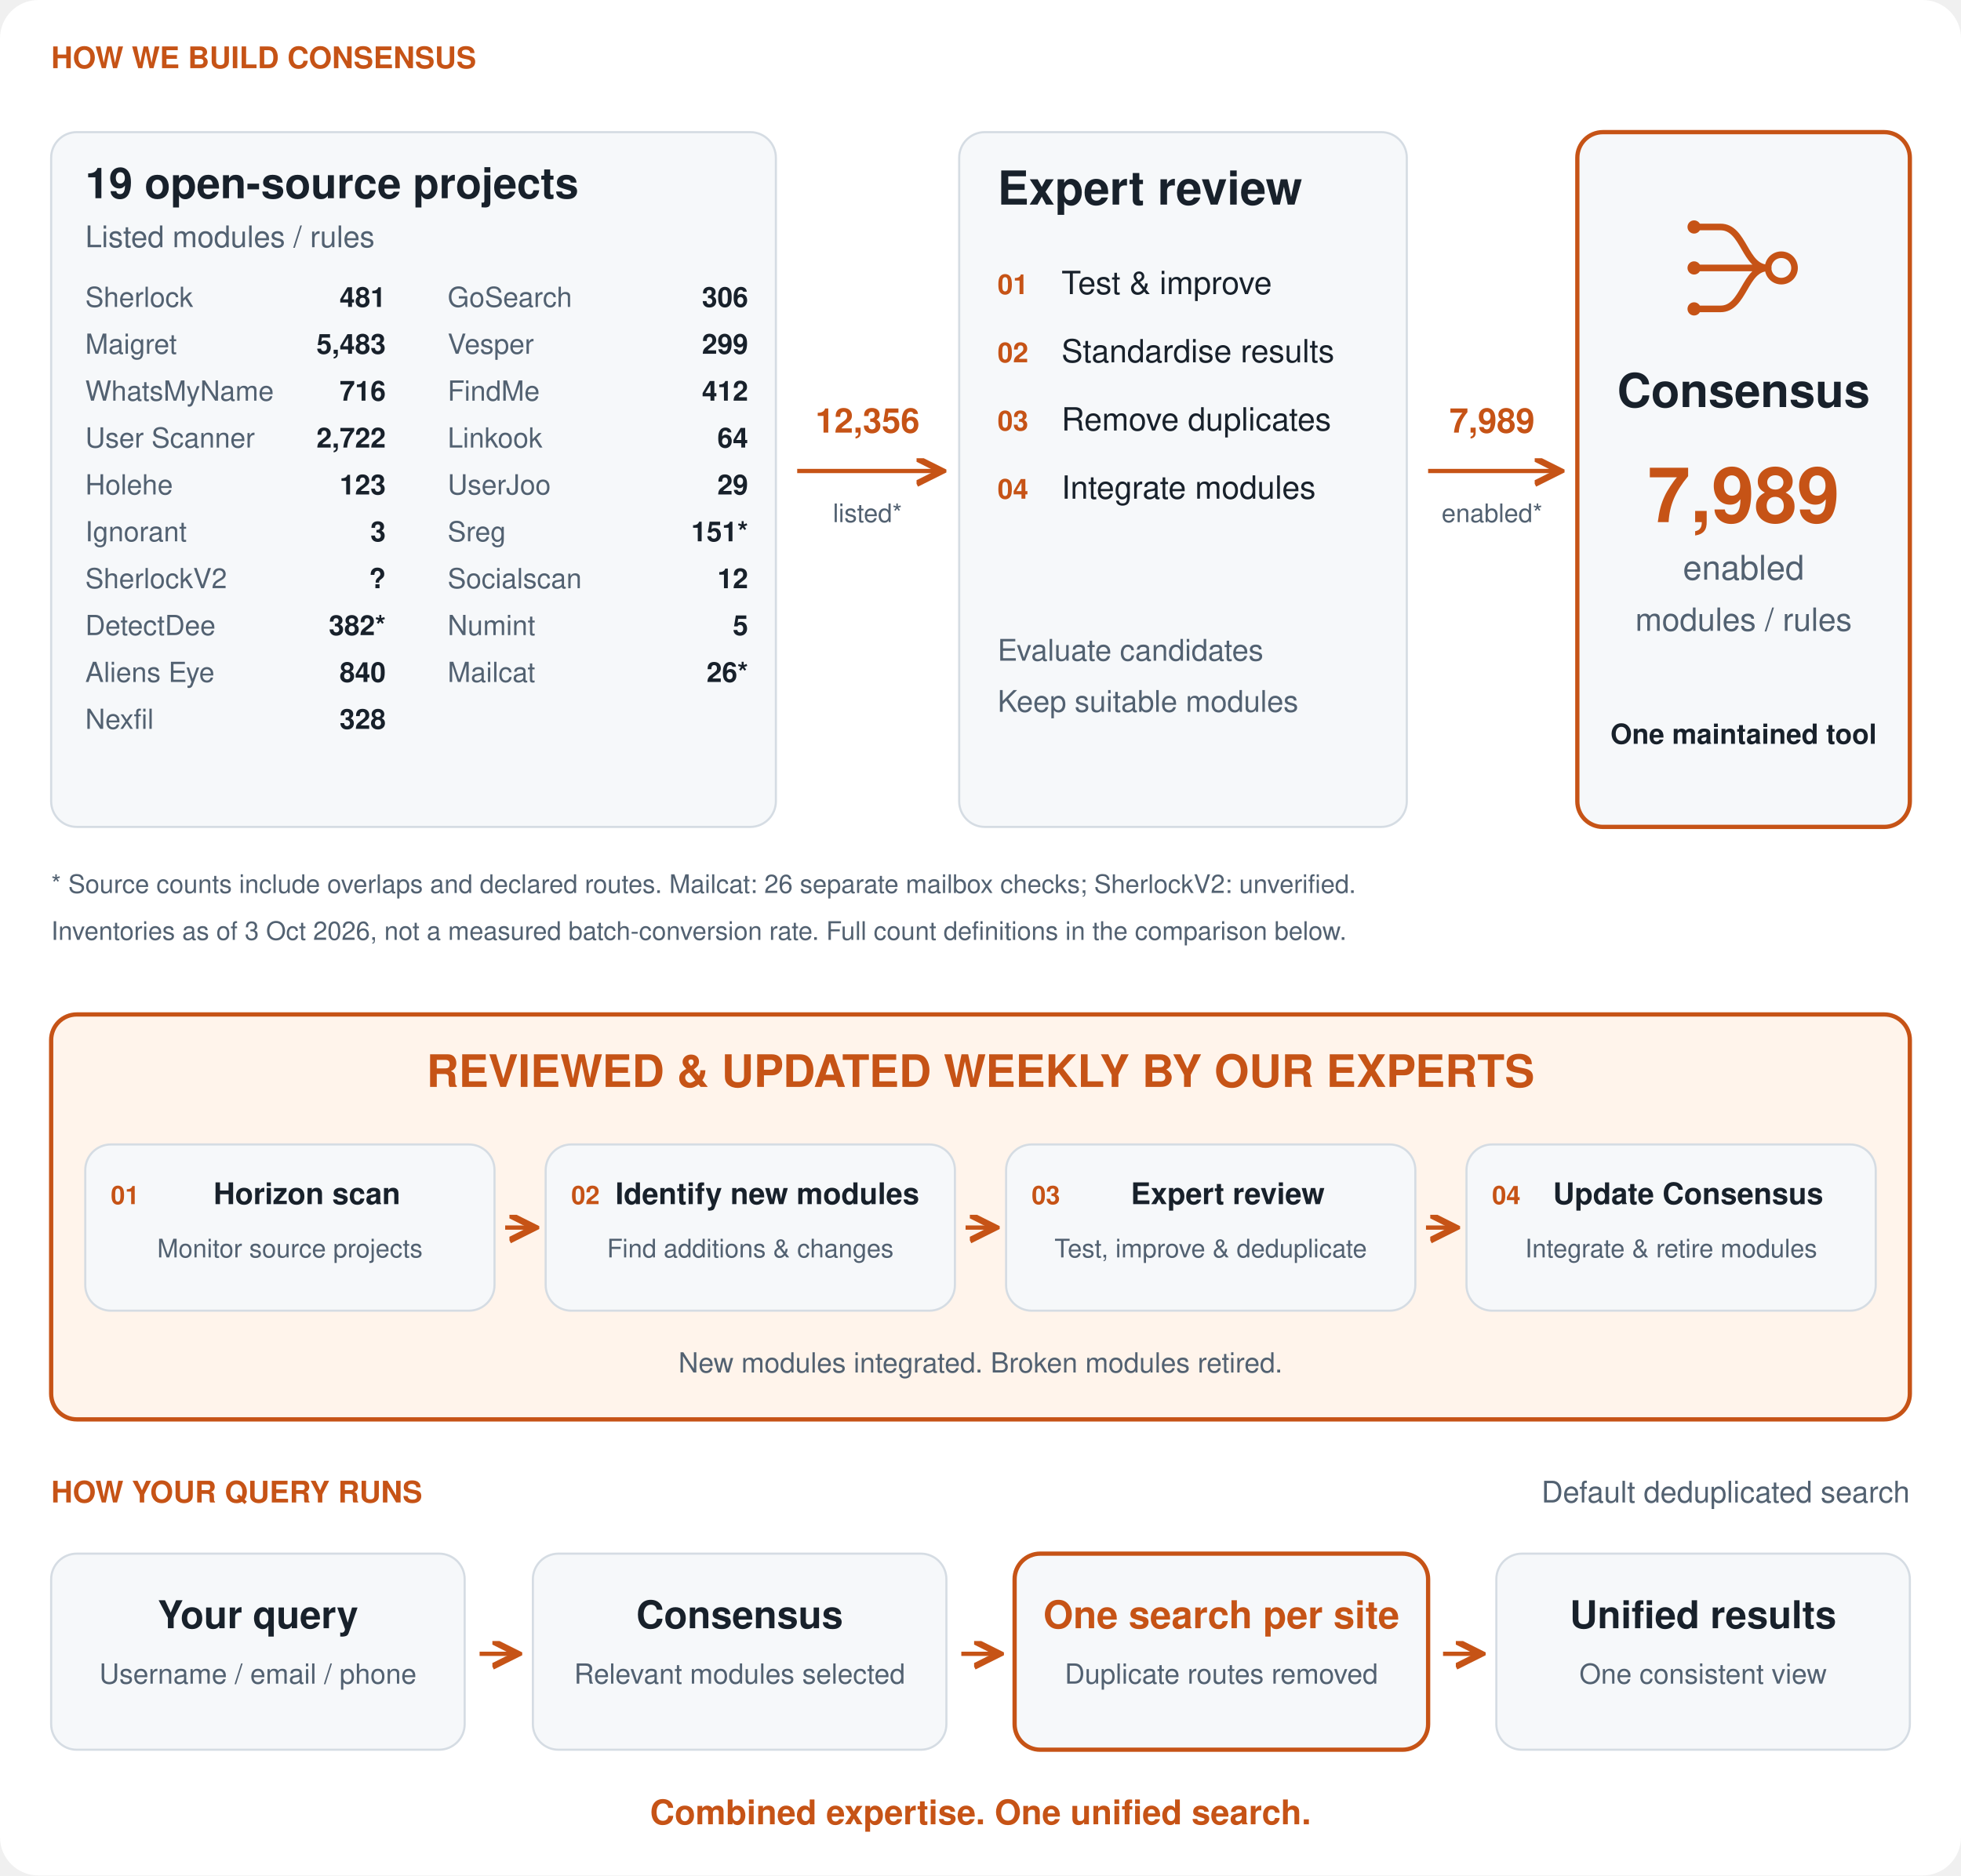
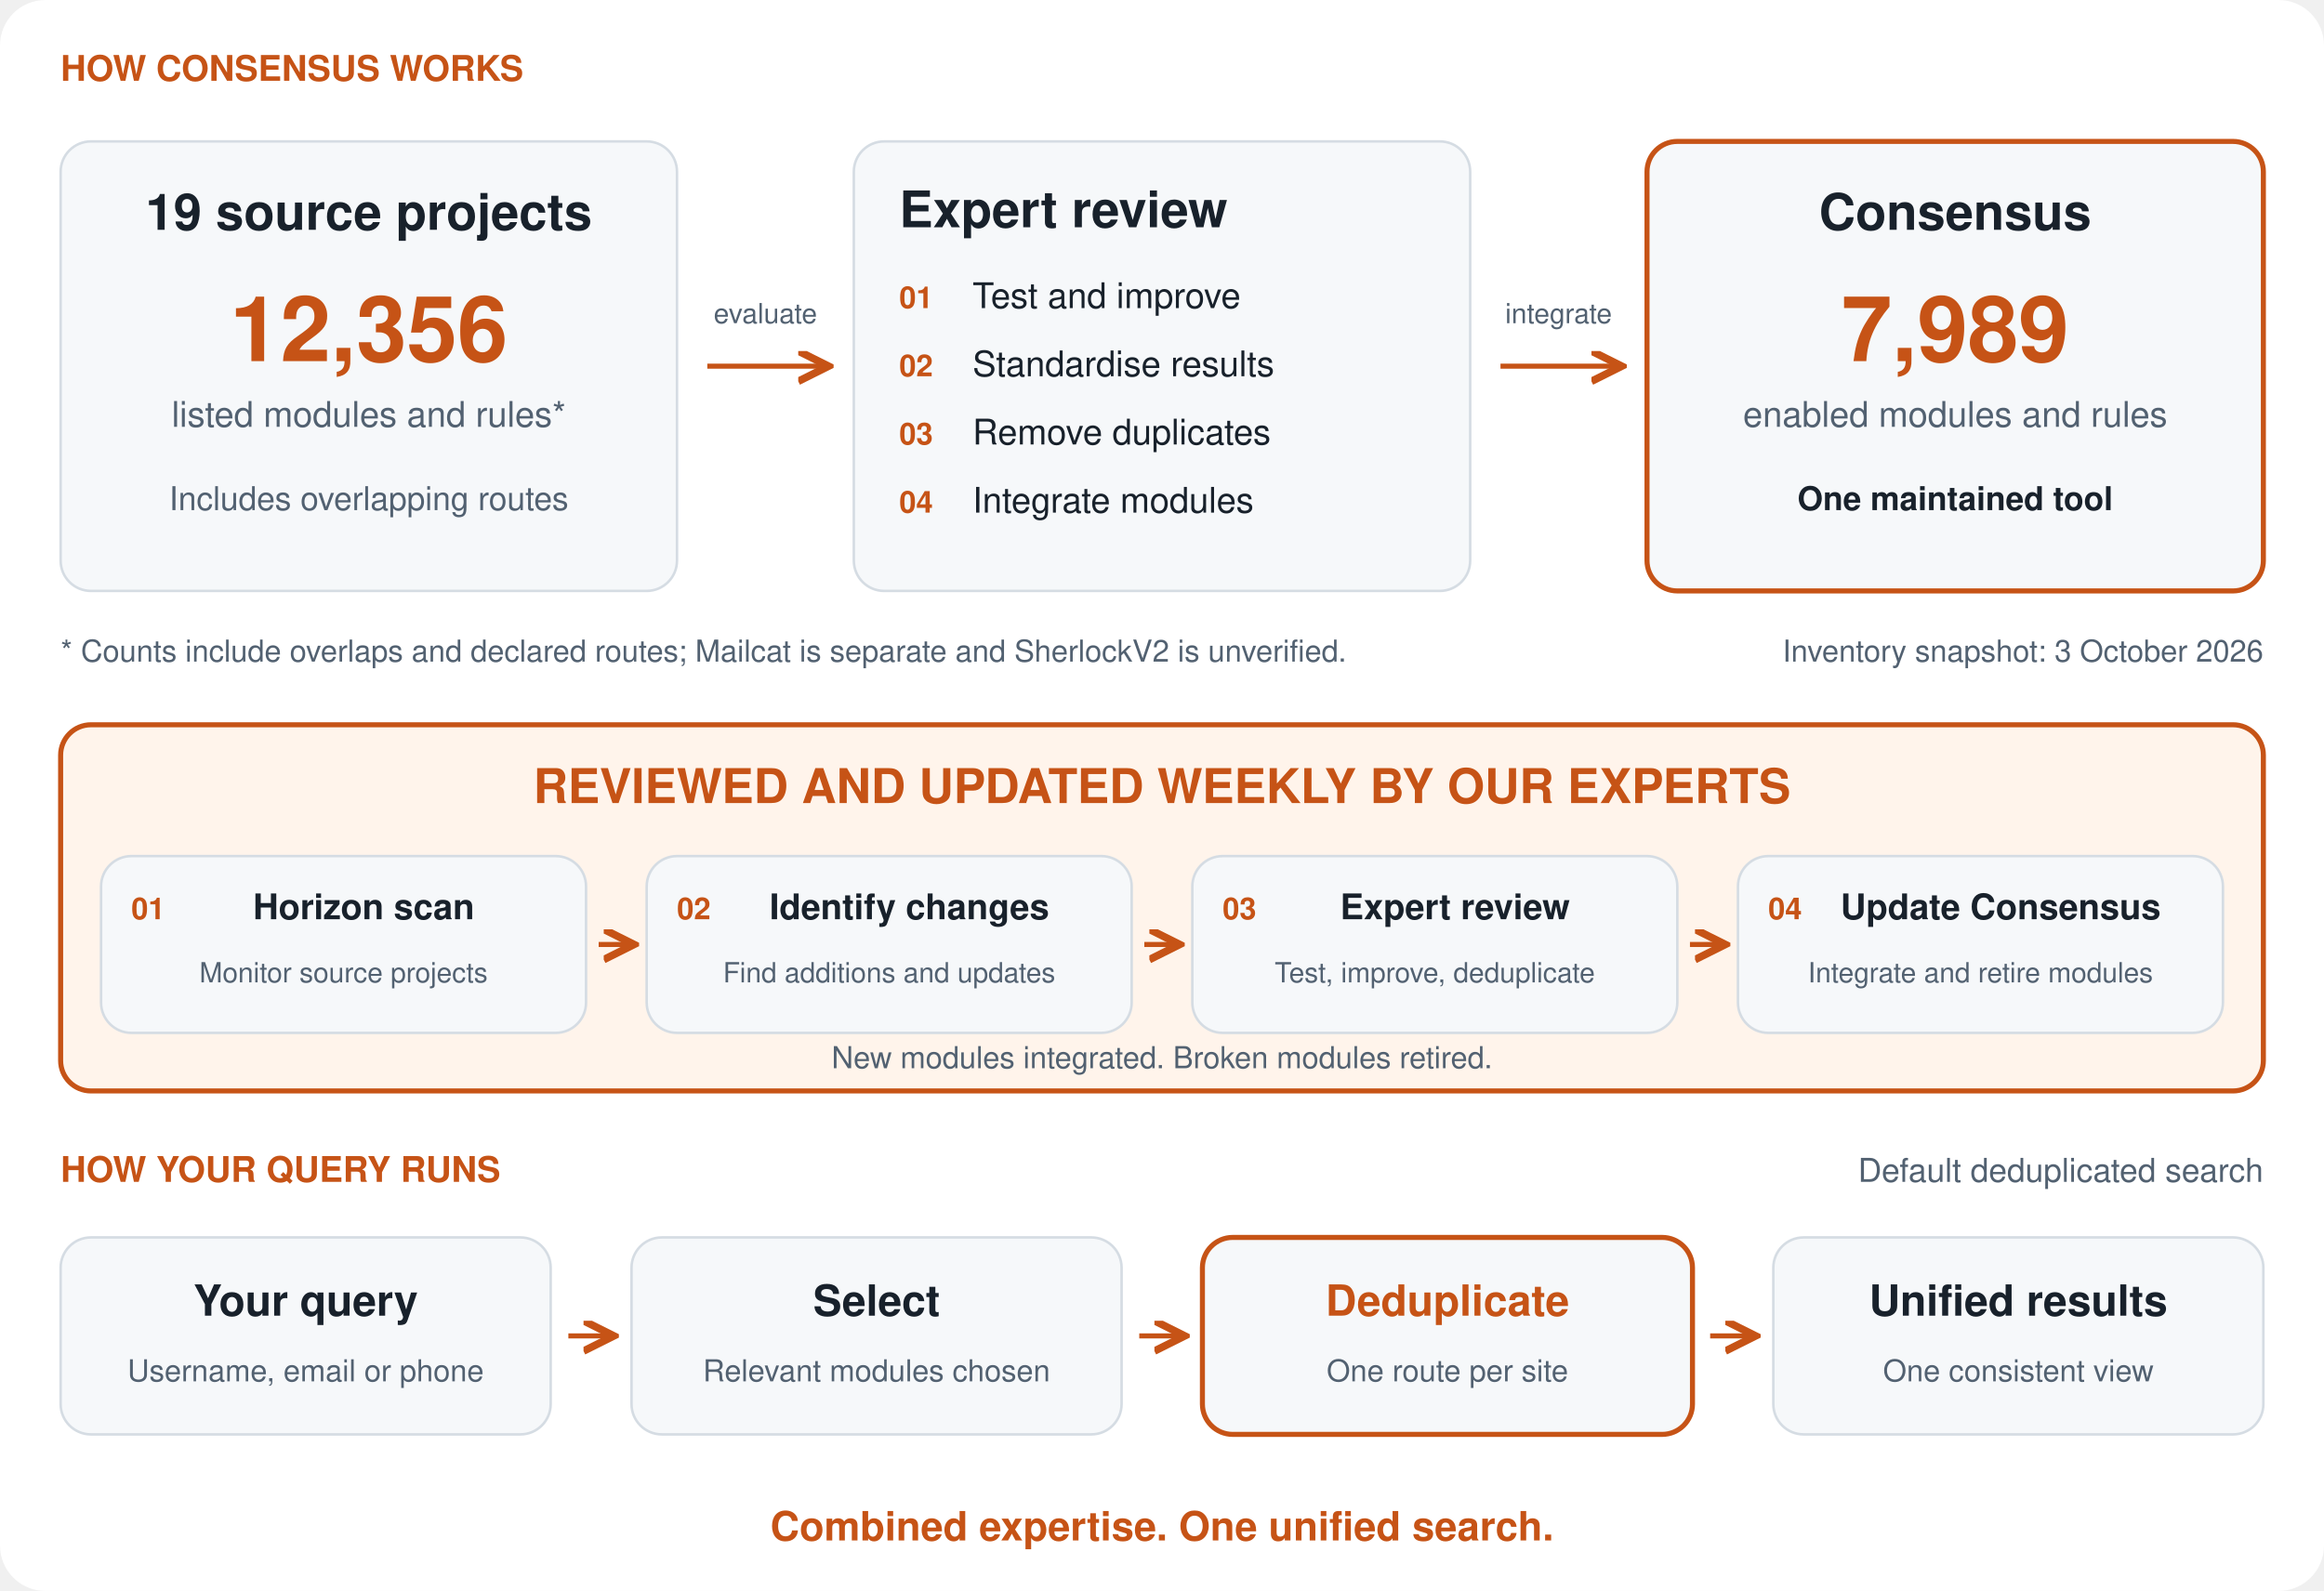
- <svg xmlns="http://www.w3.org/2000/svg" width="920" height="880" viewBox="0 0 920 880" role="img" aria-labelledby="title desc">
-   <rect width="920" height="880" rx="18" fill="#ffffff" />
+ <svg xmlns="http://www.w3.org/2000/svg" width="920" height="630" viewBox="0 0 920 630" role="img" aria-labelledby="title desc">
+   <rect width="920" height="630" rx="18" fill="#ffffff" />
  <defs>
    <marker id="arrow" markerWidth="7" markerHeight="7" refX="5" refY="3" orient="auto">
      <path d="M0 0L6 3L0 6" fill="none" stroke="#c65316" stroke-width="1.5" />
    </marker>
  </defs>
  <g font-family="Segoe UI, Helvetica, Arial, sans-serif">
-     <text x="24" y="32" font-size="14" fill="#c65316" font-weight="700" text-anchor="start">HOW WE BUILD CONSENSUS</text>
-     <rect x="24" y="62" width="340" height="326" rx="12" fill="#f6f8fa" stroke="#d5dce3" stroke-width="1" />
-     <text x="40" y="93" font-size="20" fill="#18212b" font-weight="650" text-anchor="start">19 open-source projects</text>
-     <text x="40" y="116" font-size="14" fill="#526171" font-weight="400" text-anchor="start">Listed modules / rules</text>
-     <text x="40.0" y="144" font-size="13" fill="#526171" font-weight="400" text-anchor="start">Sherlock</text>
-     <text x="181.0" y="144" font-size="13" fill="#18212b" font-weight="600" text-anchor="end">481</text>
-     <text x="40.0" y="166" font-size="13" fill="#526171" font-weight="400" text-anchor="start">Maigret</text>
-     <text x="181.0" y="166" font-size="13" fill="#18212b" font-weight="600" text-anchor="end">5,483</text>
-     <text x="40.0" y="188" font-size="13" fill="#526171" font-weight="400" text-anchor="start">WhatsMyName</text>
-     <text x="181.0" y="188" font-size="13" fill="#18212b" font-weight="600" text-anchor="end">716</text>
-     <text x="40.0" y="210" font-size="13" fill="#526171" font-weight="400" text-anchor="start">User Scanner</text>
-     <text x="181.0" y="210" font-size="13" fill="#18212b" font-weight="600" text-anchor="end">2,722</text>
-     <text x="40.0" y="232" font-size="13" fill="#526171" font-weight="400" text-anchor="start">Holehe</text>
-     <text x="181.0" y="232" font-size="13" fill="#18212b" font-weight="600" text-anchor="end">123</text>
-     <text x="40.0" y="254" font-size="13" fill="#526171" font-weight="400" text-anchor="start">Ignorant</text>
-     <text x="181.0" y="254" font-size="13" fill="#18212b" font-weight="600" text-anchor="end">3</text>
-     <text x="40.0" y="276" font-size="13" fill="#526171" font-weight="400" text-anchor="start">SherlockV2</text>
-     <text x="181.0" y="276" font-size="13" fill="#18212b" font-weight="600" text-anchor="end">?</text>
-     <text x="40.0" y="298" font-size="13" fill="#526171" font-weight="400" text-anchor="start">DetectDee</text>
-     <text x="181.0" y="298" font-size="13" fill="#18212b" font-weight="600" text-anchor="end">382*</text>
-     <text x="40.0" y="320" font-size="13" fill="#526171" font-weight="400" text-anchor="start">Aliens Eye</text>
-     <text x="181.0" y="320" font-size="13" fill="#18212b" font-weight="600" text-anchor="end">840</text>
-     <text x="40.0" y="342" font-size="13" fill="#526171" font-weight="400" text-anchor="start">Nexfil</text>
-     <text x="181.0" y="342" font-size="13" fill="#18212b" font-weight="600" text-anchor="end">328</text>
-     <text x="210.0" y="144" font-size="13" fill="#526171" font-weight="400" text-anchor="start">GoSearch</text>
-     <text x="351.0" y="144" font-size="13" fill="#18212b" font-weight="600" text-anchor="end">306</text>
-     <text x="210.0" y="166" font-size="13" fill="#526171" font-weight="400" text-anchor="start">Vesper</text>
-     <text x="351.0" y="166" font-size="13" fill="#18212b" font-weight="600" text-anchor="end">299</text>
-     <text x="210.0" y="188" font-size="13" fill="#526171" font-weight="400" text-anchor="start">FindMe</text>
-     <text x="351.0" y="188" font-size="13" fill="#18212b" font-weight="600" text-anchor="end">412</text>
-     <text x="210.0" y="210" font-size="13" fill="#526171" font-weight="400" text-anchor="start">Linkook</text>
-     <text x="351.0" y="210" font-size="13" fill="#18212b" font-weight="600" text-anchor="end">64</text>
-     <text x="210.0" y="232" font-size="13" fill="#526171" font-weight="400" text-anchor="start">UserJoo</text>
-     <text x="351.0" y="232" font-size="13" fill="#18212b" font-weight="600" text-anchor="end">29</text>
-     <text x="210.0" y="254" font-size="13" fill="#526171" font-weight="400" text-anchor="start">Sreg</text>
-     <text x="351.0" y="254" font-size="13" fill="#18212b" font-weight="600" text-anchor="end">151*</text>
-     <text x="210.0" y="276" font-size="13" fill="#526171" font-weight="400" text-anchor="start">Socialscan</text>
-     <text x="351.0" y="276" font-size="13" fill="#18212b" font-weight="600" text-anchor="end">12</text>
-     <text x="210.0" y="298" font-size="13" fill="#526171" font-weight="400" text-anchor="start">Numint</text>
-     <text x="351.0" y="298" font-size="13" fill="#18212b" font-weight="600" text-anchor="end">5</text>
-     <text x="210.0" y="320" font-size="13" fill="#526171" font-weight="400" text-anchor="start">Mailcat</text>
-     <text x="351.0" y="320" font-size="13" fill="#18212b" font-weight="600" text-anchor="end">26*</text>
-     <rect x="450" y="62" width="210" height="326" rx="12" fill="#f6f8fa" stroke="#d5dce3" stroke-width="1" />
-     <text x="468" y="96" font-size="22" fill="#18212b" font-weight="650" text-anchor="start">Expert review</text>
-     <text x="468" y="138" font-size="13" fill="#c65316" font-weight="700" text-anchor="start">01</text>
-     <text x="498" y="138" font-size="15" fill="#18212b" font-weight="400" text-anchor="start">Test &amp; improve</text>
-     <text x="468" y="170" font-size="13" fill="#c65316" font-weight="700" text-anchor="start">02</text>
-     <text x="498" y="170" font-size="15" fill="#18212b" font-weight="400" text-anchor="start">Standardise results</text>
-     <text x="468" y="202" font-size="13" fill="#c65316" font-weight="700" text-anchor="start">03</text>
-     <text x="498" y="202" font-size="15" fill="#18212b" font-weight="400" text-anchor="start">Remove duplicates</text>
-     <text x="468" y="234" font-size="13" fill="#c65316" font-weight="700" text-anchor="start">04</text>
-     <text x="498" y="234" font-size="15" fill="#18212b" font-weight="400" text-anchor="start">Integrate modules</text>
-     <text x="468" y="310" font-size="14" fill="#526171" font-weight="400" text-anchor="start">Evaluate candidates</text>
-     <text x="468" y="334" font-size="14" fill="#526171" font-weight="400" text-anchor="start">Keep suitable modules</text>
-     <rect x="740" y="62" width="156" height="326" rx="12" fill="#f6f8fa" stroke="#c65316" stroke-width="2" />
-     <g transform="translate(783 91) scale(0.62)">
-       <g fill="none" stroke="#c65316" stroke-width="5" stroke-linecap="round" stroke-linejoin="round">
-         <path d="M22 25h17c18 0 18 31 36 31M22 56h53M22 87h17c18 0 18-31 36-31" />
-         <circle cx="85" cy="56" r="10" />
-       </g>
-       <g fill="#c65316">
-         <circle cx="19" cy="25" r="5" />
-         <circle cx="19" cy="56" r="5" />
-         <circle cx="19" cy="87" r="5" />
-       </g>
-     </g>
-     <text x="818.0" y="191" font-size="22" fill="#18212b" font-weight="650" text-anchor="middle">Consensus</text>
-     <text x="818.0" y="245" font-size="36" fill="#c65316" font-weight="700" text-anchor="middle">7,989</text>
-     <text x="818.0" y="272" font-size="16" fill="#526171" font-weight="400" text-anchor="middle">enabled</text>
-     <text x="818.0" y="296" font-size="15" fill="#526171" font-weight="400" text-anchor="middle">modules / rules</text>
-     <text x="818.0" y="349" font-size="13" fill="#18212b" font-weight="600" text-anchor="middle">One maintained tool</text>
-     <path d="M374 221L440 221" fill="none" stroke="#c65316" stroke-width="2" marker-end="url(#arrow)" />
-     <text x="407.0" y="203" font-size="16" fill="#c65316" font-weight="700" text-anchor="middle">12,356</text>
-     <text x="407.0" y="245" font-size="12" fill="#526171" font-weight="400" text-anchor="middle">listed*</text>
-     <path d="M670 221L730 221" fill="none" stroke="#c65316" stroke-width="2" marker-end="url(#arrow)" />
-     <text x="700.0" y="203" font-size="16" fill="#c65316" font-weight="700" text-anchor="middle">7,989</text>
-     <text x="700.0" y="245" font-size="12" fill="#526171" font-weight="400" text-anchor="middle">enabled*</text>
-     <text x="24" y="419" font-size="12" fill="#526171" font-weight="400" text-anchor="start">* Source counts include overlaps and declared routes. Mailcat: 26 separate mailbox checks; SherlockV2: unverified.</text>
-     <text x="24" y="441" font-size="12" fill="#526171" font-weight="400" text-anchor="start">Inventories as of 3 Oct 2026, not a measured batch-conversion rate. Full count definitions in the comparison below.</text>
-     <rect x="24" y="476" width="872" height="190" rx="12" fill="#fff4eb" stroke="#c65316" stroke-width="2" />
-     <text x="460" y="510" font-size="21" fill="#c65316" font-weight="700" text-anchor="middle">REVIEWED &amp; UPDATED WEEKLY BY OUR EXPERTS</text>
-     <rect x="40" y="537" width="192" height="78" rx="12" fill="#f6f8fa" stroke="#d5dce3" stroke-width="1" />
-     <text x="52" y="565" font-size="12" fill="#c65316" font-weight="700" text-anchor="start">01</text>
-     <text x="144.0" y="565" font-size="14" fill="#18212b" font-weight="600" text-anchor="middle">Horizon scan</text>
-     <text x="136.0" y="590" font-size="12" fill="#526171" font-weight="400" text-anchor="middle">Monitor source projects</text>
-     <path d="M237 576L249 576" fill="none" stroke="#c65316" stroke-width="2" marker-end="url(#arrow)" />
-     <rect x="256" y="537" width="192" height="78" rx="12" fill="#f6f8fa" stroke="#d5dce3" stroke-width="1" />
-     <text x="268" y="565" font-size="12" fill="#c65316" font-weight="700" text-anchor="start">02</text>
-     <text x="360.0" y="565" font-size="14" fill="#18212b" font-weight="600" text-anchor="middle">Identify new modules</text>
-     <text x="352.0" y="590" font-size="12" fill="#526171" font-weight="400" text-anchor="middle">Find additions &amp; changes</text>
-     <path d="M453 576L465 576" fill="none" stroke="#c65316" stroke-width="2" marker-end="url(#arrow)" />
-     <rect x="472" y="537" width="192" height="78" rx="12" fill="#f6f8fa" stroke="#d5dce3" stroke-width="1" />
-     <text x="484" y="565" font-size="12" fill="#c65316" font-weight="700" text-anchor="start">03</text>
-     <text x="576.0" y="565" font-size="14" fill="#18212b" font-weight="600" text-anchor="middle">Expert review</text>
-     <text x="568.0" y="590" font-size="12" fill="#526171" font-weight="400" text-anchor="middle">Test, improve &amp; deduplicate</text>
-     <path d="M669 576L681 576" fill="none" stroke="#c65316" stroke-width="2" marker-end="url(#arrow)" />
-     <rect x="688" y="537" width="192" height="78" rx="12" fill="#f6f8fa" stroke="#d5dce3" stroke-width="1" />
-     <text x="700" y="565" font-size="12" fill="#c65316" font-weight="700" text-anchor="start">04</text>
-     <text x="792.0" y="565" font-size="14" fill="#18212b" font-weight="600" text-anchor="middle">Update Consensus</text>
-     <text x="784.0" y="590" font-size="12" fill="#526171" font-weight="400" text-anchor="middle">Integrate &amp; retire modules</text>
-     <text x="460" y="644" font-size="13" fill="#526171" font-weight="400" text-anchor="middle">New modules integrated. Broken modules retired.</text>
-     <text x="24" y="705" font-size="14" fill="#c65316" font-weight="700" text-anchor="start">HOW YOUR QUERY RUNS</text>
-     <text x="896" y="705" font-size="14" fill="#526171" font-weight="400" text-anchor="end">Default deduplicated search</text>
-     <rect x="24" y="729" width="194" height="92" rx="12" fill="#f6f8fa" stroke="#d5dce3" stroke-width="1" />
-     <text x="121.0" y="764" font-size="18" fill="#18212b" font-weight="600" text-anchor="middle">Your query</text>
-     <text x="121.0" y="790" font-size="13" fill="#526171" font-weight="400" text-anchor="middle">Username / email / phone</text>
-     <path d="M225 776L241 776" fill="none" stroke="#c65316" stroke-width="2" marker-end="url(#arrow)" />
-     <rect x="250" y="729" width="194" height="92" rx="12" fill="#f6f8fa" stroke="#d5dce3" stroke-width="1" />
-     <text x="347.0" y="764" font-size="18" fill="#18212b" font-weight="600" text-anchor="middle">Consensus</text>
-     <text x="347.0" y="790" font-size="13" fill="#526171" font-weight="400" text-anchor="middle">Relevant modules selected</text>
-     <path d="M451 776L467 776" fill="none" stroke="#c65316" stroke-width="2" marker-end="url(#arrow)" />
-     <rect x="476" y="729" width="194" height="92" rx="12" fill="#f6f8fa" stroke="#c65316" stroke-width="2" />
-     <text x="573.0" y="764" font-size="18" fill="#c65316" font-weight="600" text-anchor="middle">One search per site</text>
-     <text x="573.0" y="790" font-size="13" fill="#526171" font-weight="400" text-anchor="middle">Duplicate routes removed</text>
-     <path d="M677 776L693 776" fill="none" stroke="#c65316" stroke-width="2" marker-end="url(#arrow)" />
-     <rect x="702" y="729" width="194" height="92" rx="12" fill="#f6f8fa" stroke="#d5dce3" stroke-width="1" />
-     <text x="799.0" y="764" font-size="18" fill="#18212b" font-weight="600" text-anchor="middle">Unified results</text>
-     <text x="799.0" y="790" font-size="13" fill="#526171" font-weight="400" text-anchor="middle">One consistent view</text>
-     <text x="460.0" y="856" font-size="16" fill="#c65316" font-weight="600" text-anchor="middle">Combined expertise. One unified search.</text>
+     <text x="24" y="32" font-size="14" fill="#c65316" font-weight="700" text-anchor="start">HOW CONSENSUS WORKS</text>
+     <rect x="24" y="56" width="244" height="178" rx="12" fill="#f6f8fa" stroke="#d5dce3" stroke-width="1" />
+     <rect x="338" y="56" width="244" height="178" rx="12" fill="#f6f8fa" stroke="#d5dce3" stroke-width="1" />
+     <rect x="652" y="56" width="244" height="178" rx="12" fill="#f6f8fa" stroke="#c65316" stroke-width="2" />
+     <text x="146" y="91" font-size="20" fill="#18212b" font-weight="650" text-anchor="middle">19 source projects</text>
+     <text x="146" y="143" font-size="36" fill="#c65316" font-weight="700" text-anchor="middle">12,356</text>
+     <text x="146" y="169" font-size="14" fill="#526171" font-weight="400" text-anchor="middle">listed modules and rules*</text>
+     <text x="146" y="202" font-size="13" fill="#526171" font-weight="400" text-anchor="middle">Includes overlapping routes</text>
+     <text x="356" y="90" font-size="20" fill="#18212b" font-weight="650" text-anchor="start">Expert review</text>
+     <text x="356" y="122" font-size="12" fill="#c65316" font-weight="700" text-anchor="start">01</text>
+     <text x="385" y="122" font-size="14" fill="#18212b" font-weight="400" text-anchor="start">Test and improve</text>
+     <text x="356" y="149" font-size="12" fill="#c65316" font-weight="700" text-anchor="start">02</text>
+     <text x="385" y="149" font-size="14" fill="#18212b" font-weight="400" text-anchor="start">Standardise results</text>
+     <text x="356" y="176" font-size="12" fill="#c65316" font-weight="700" text-anchor="start">03</text>
+     <text x="385" y="176" font-size="14" fill="#18212b" font-weight="400" text-anchor="start">Remove duplicates</text>
+     <text x="356" y="203" font-size="12" fill="#c65316" font-weight="700" text-anchor="start">04</text>
+     <text x="385" y="203" font-size="14" fill="#18212b" font-weight="400" text-anchor="start">Integrate modules</text>
+     <text x="774" y="91" font-size="20" fill="#18212b" font-weight="650" text-anchor="middle">Consensus</text>
+     <text x="774" y="143" font-size="36" fill="#c65316" font-weight="700" text-anchor="middle">7,989</text>
+     <text x="774" y="169" font-size="14" fill="#526171" font-weight="400" text-anchor="middle">enabled modules and rules</text>
+     <text x="774" y="202" font-size="13" fill="#18212b" font-weight="600" text-anchor="middle">One maintained tool</text>
+     <path d="M280 145L326 145" fill="none" stroke="#c65316" stroke-width="2" marker-end="url(#arrow)" />
+     <text x="303" y="128" font-size="11" fill="#526171" font-weight="400" text-anchor="middle">evaluate</text>
+     <path d="M594 145L640 145" fill="none" stroke="#c65316" stroke-width="2" marker-end="url(#arrow)" />
+     <text x="617" y="128" font-size="11" fill="#526171" font-weight="400" text-anchor="middle">integrate</text>
+     <text x="24" y="262" font-size="12" fill="#526171" font-weight="400" text-anchor="start">* Counts include overlaps and declared routes; Mailcat is separate and SherlockV2 is unverified.</text>
+     <text x="896" y="262" font-size="12" fill="#526171" font-weight="400" text-anchor="end">Inventory snapshot: 3 October 2026</text>
+     <rect x="24" y="287" width="872" height="145" rx="12" fill="#fff4eb" stroke="#c65316" stroke-width="2" />
+     <text x="460" y="318" font-size="19" fill="#c65316" font-weight="700" text-anchor="middle">REVIEWED AND UPDATED WEEKLY BY OUR EXPERTS</text>
+     <rect x="40" y="339" width="192" height="70" rx="12" fill="#f6f8fa" stroke="#d5dce3" stroke-width="1" />
+     <text x="52" y="364" font-size="12" fill="#c65316" font-weight="700" text-anchor="start">01</text>
+     <text x="144" y="364" font-size="14" fill="#18212b" font-weight="600" text-anchor="middle">Horizon scan</text>
+     <text x="136" y="389" font-size="11" fill="#526171" font-weight="400" text-anchor="middle">Monitor source projects</text>
+     <path d="M237 374L249 374" fill="none" stroke="#c65316" stroke-width="2" marker-end="url(#arrow)" />
+     <rect x="256" y="339" width="192" height="70" rx="12" fill="#f6f8fa" stroke="#d5dce3" stroke-width="1" />
+     <text x="268" y="364" font-size="12" fill="#c65316" font-weight="700" text-anchor="start">02</text>
+     <text x="360" y="364" font-size="14" fill="#18212b" font-weight="600" text-anchor="middle">Identify changes</text>
+     <text x="352" y="389" font-size="11" fill="#526171" font-weight="400" text-anchor="middle">Find additions and updates</text>
+     <path d="M453 374L465 374" fill="none" stroke="#c65316" stroke-width="2" marker-end="url(#arrow)" />
+     <rect x="472" y="339" width="192" height="70" rx="12" fill="#f6f8fa" stroke="#d5dce3" stroke-width="1" />
+     <text x="484" y="364" font-size="12" fill="#c65316" font-weight="700" text-anchor="start">03</text>
+     <text x="576" y="364" font-size="14" fill="#18212b" font-weight="600" text-anchor="middle">Expert review</text>
+     <text x="568" y="389" font-size="11" fill="#526171" font-weight="400" text-anchor="middle">Test, improve, deduplicate</text>
+     <path d="M669 374L681 374" fill="none" stroke="#c65316" stroke-width="2" marker-end="url(#arrow)" />
+     <rect x="688" y="339" width="192" height="70" rx="12" fill="#f6f8fa" stroke="#d5dce3" stroke-width="1" />
+     <text x="700" y="364" font-size="12" fill="#c65316" font-weight="700" text-anchor="start">04</text>
+     <text x="792" y="364" font-size="14" fill="#18212b" font-weight="600" text-anchor="middle">Update Consensus</text>
+     <text x="784" y="389" font-size="11" fill="#526171" font-weight="400" text-anchor="middle">Integrate and retire modules</text>
+     <text x="460" y="423" font-size="12" fill="#526171" font-weight="400" text-anchor="middle">New modules integrated. Broken modules retired.</text>
+     <text x="24" y="468" font-size="14" fill="#c65316" font-weight="700" text-anchor="start">HOW YOUR QUERY RUNS</text>
+     <text x="896" y="468" font-size="13" fill="#526171" font-weight="400" text-anchor="end">Default deduplicated search</text>
+     <rect x="24" y="490" width="194" height="78" rx="12" fill="#f6f8fa" stroke="#d5dce3" stroke-width="1" />
+     <text x="121" y="521" font-size="17" fill="#18212b" font-weight="600" text-anchor="middle">Your query</text>
+     <text x="121" y="547" font-size="12" fill="#526171" font-weight="400" text-anchor="middle">Username, email or phone</text>
+     <path d="M225 529L241 529" fill="none" stroke="#c65316" stroke-width="2" marker-end="url(#arrow)" />
+     <rect x="250" y="490" width="194" height="78" rx="12" fill="#f6f8fa" stroke="#d5dce3" stroke-width="1" />
+     <text x="347" y="521" font-size="17" fill="#18212b" font-weight="600" text-anchor="middle">Select</text>
+     <text x="347" y="547" font-size="12" fill="#526171" font-weight="400" text-anchor="middle">Relevant modules chosen</text>
+     <path d="M451 529L467 529" fill="none" stroke="#c65316" stroke-width="2" marker-end="url(#arrow)" />
+     <rect x="476" y="490" width="194" height="78" rx="12" fill="#f6f8fa" stroke="#c65316" stroke-width="2" />
+     <text x="573" y="521" font-size="17" fill="#c65316" font-weight="600" text-anchor="middle">Deduplicate</text>
+     <text x="573" y="547" font-size="12" fill="#526171" font-weight="400" text-anchor="middle">One route per site</text>
+     <path d="M677 529L693 529" fill="none" stroke="#c65316" stroke-width="2" marker-end="url(#arrow)" />
+     <rect x="702" y="490" width="194" height="78" rx="12" fill="#f6f8fa" stroke="#d5dce3" stroke-width="1" />
+     <text x="799" y="521" font-size="17" fill="#18212b" font-weight="600" text-anchor="middle">Unified results</text>
+     <text x="799" y="547" font-size="12" fill="#526171" font-weight="400" text-anchor="middle">One consistent view</text>
+     <text x="460" y="610" font-size="16" fill="#c65316" font-weight="600" text-anchor="middle">Combined expertise. One unified search.</text>
  </g>
</svg>
